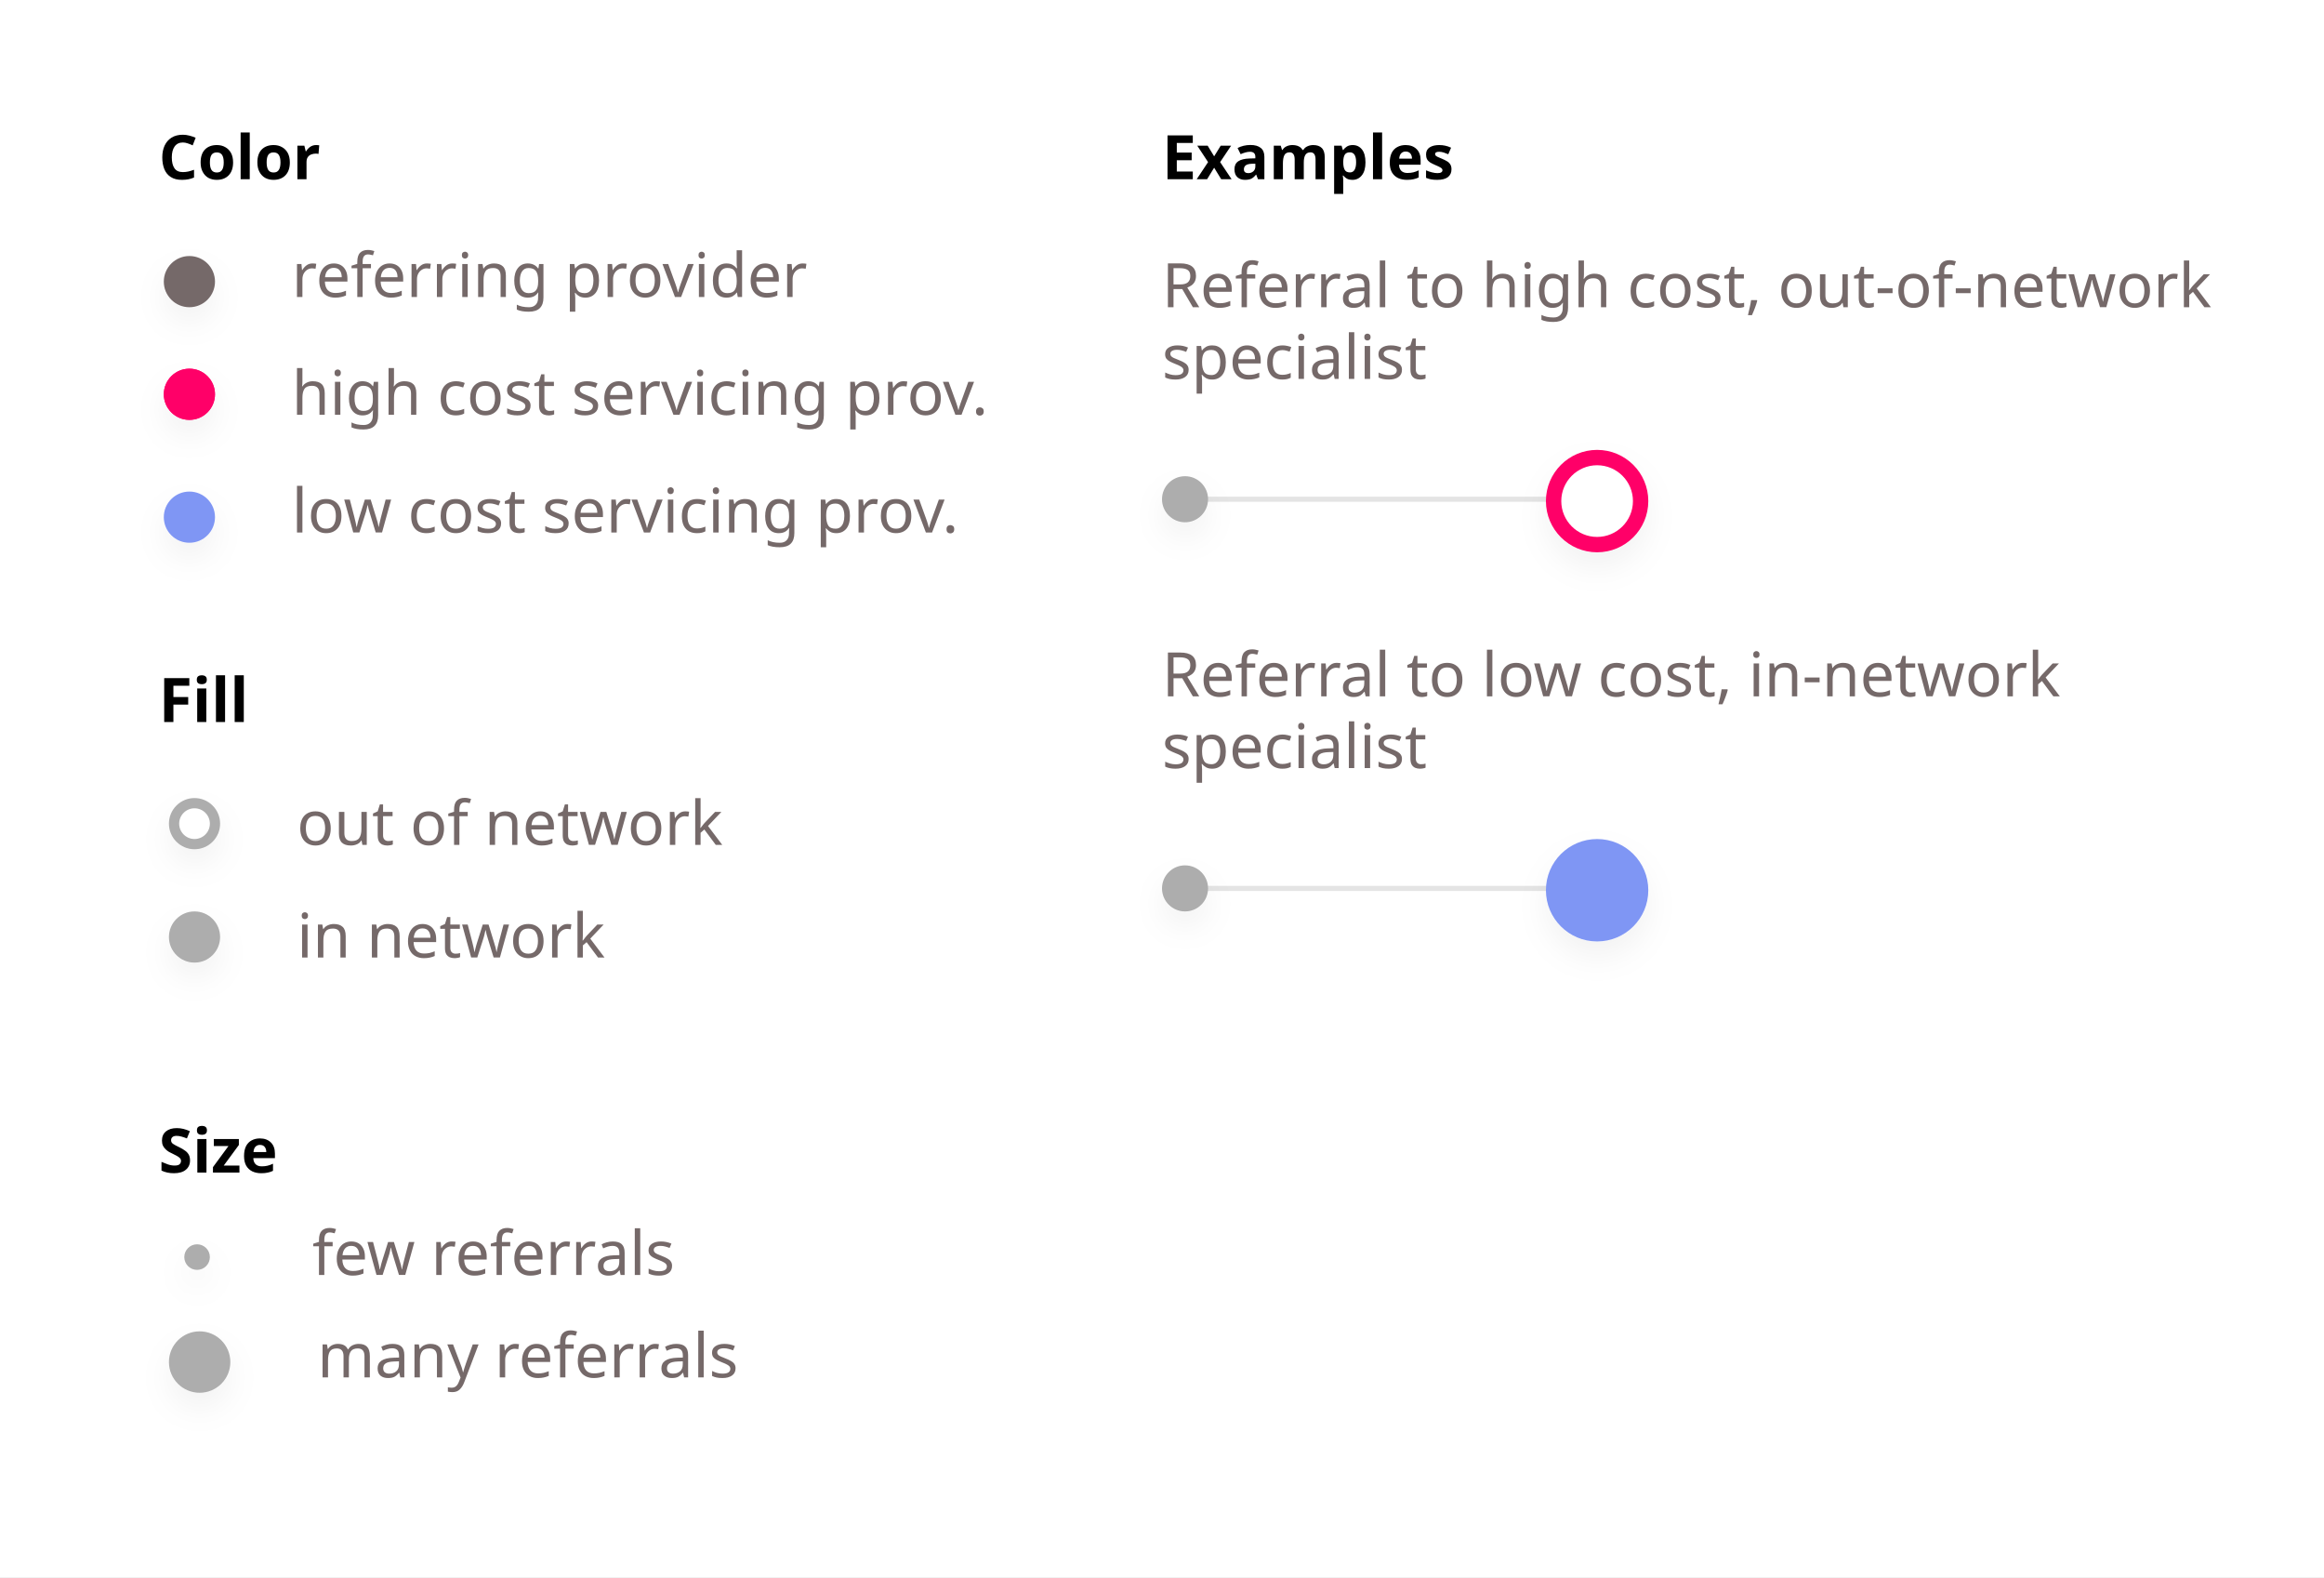
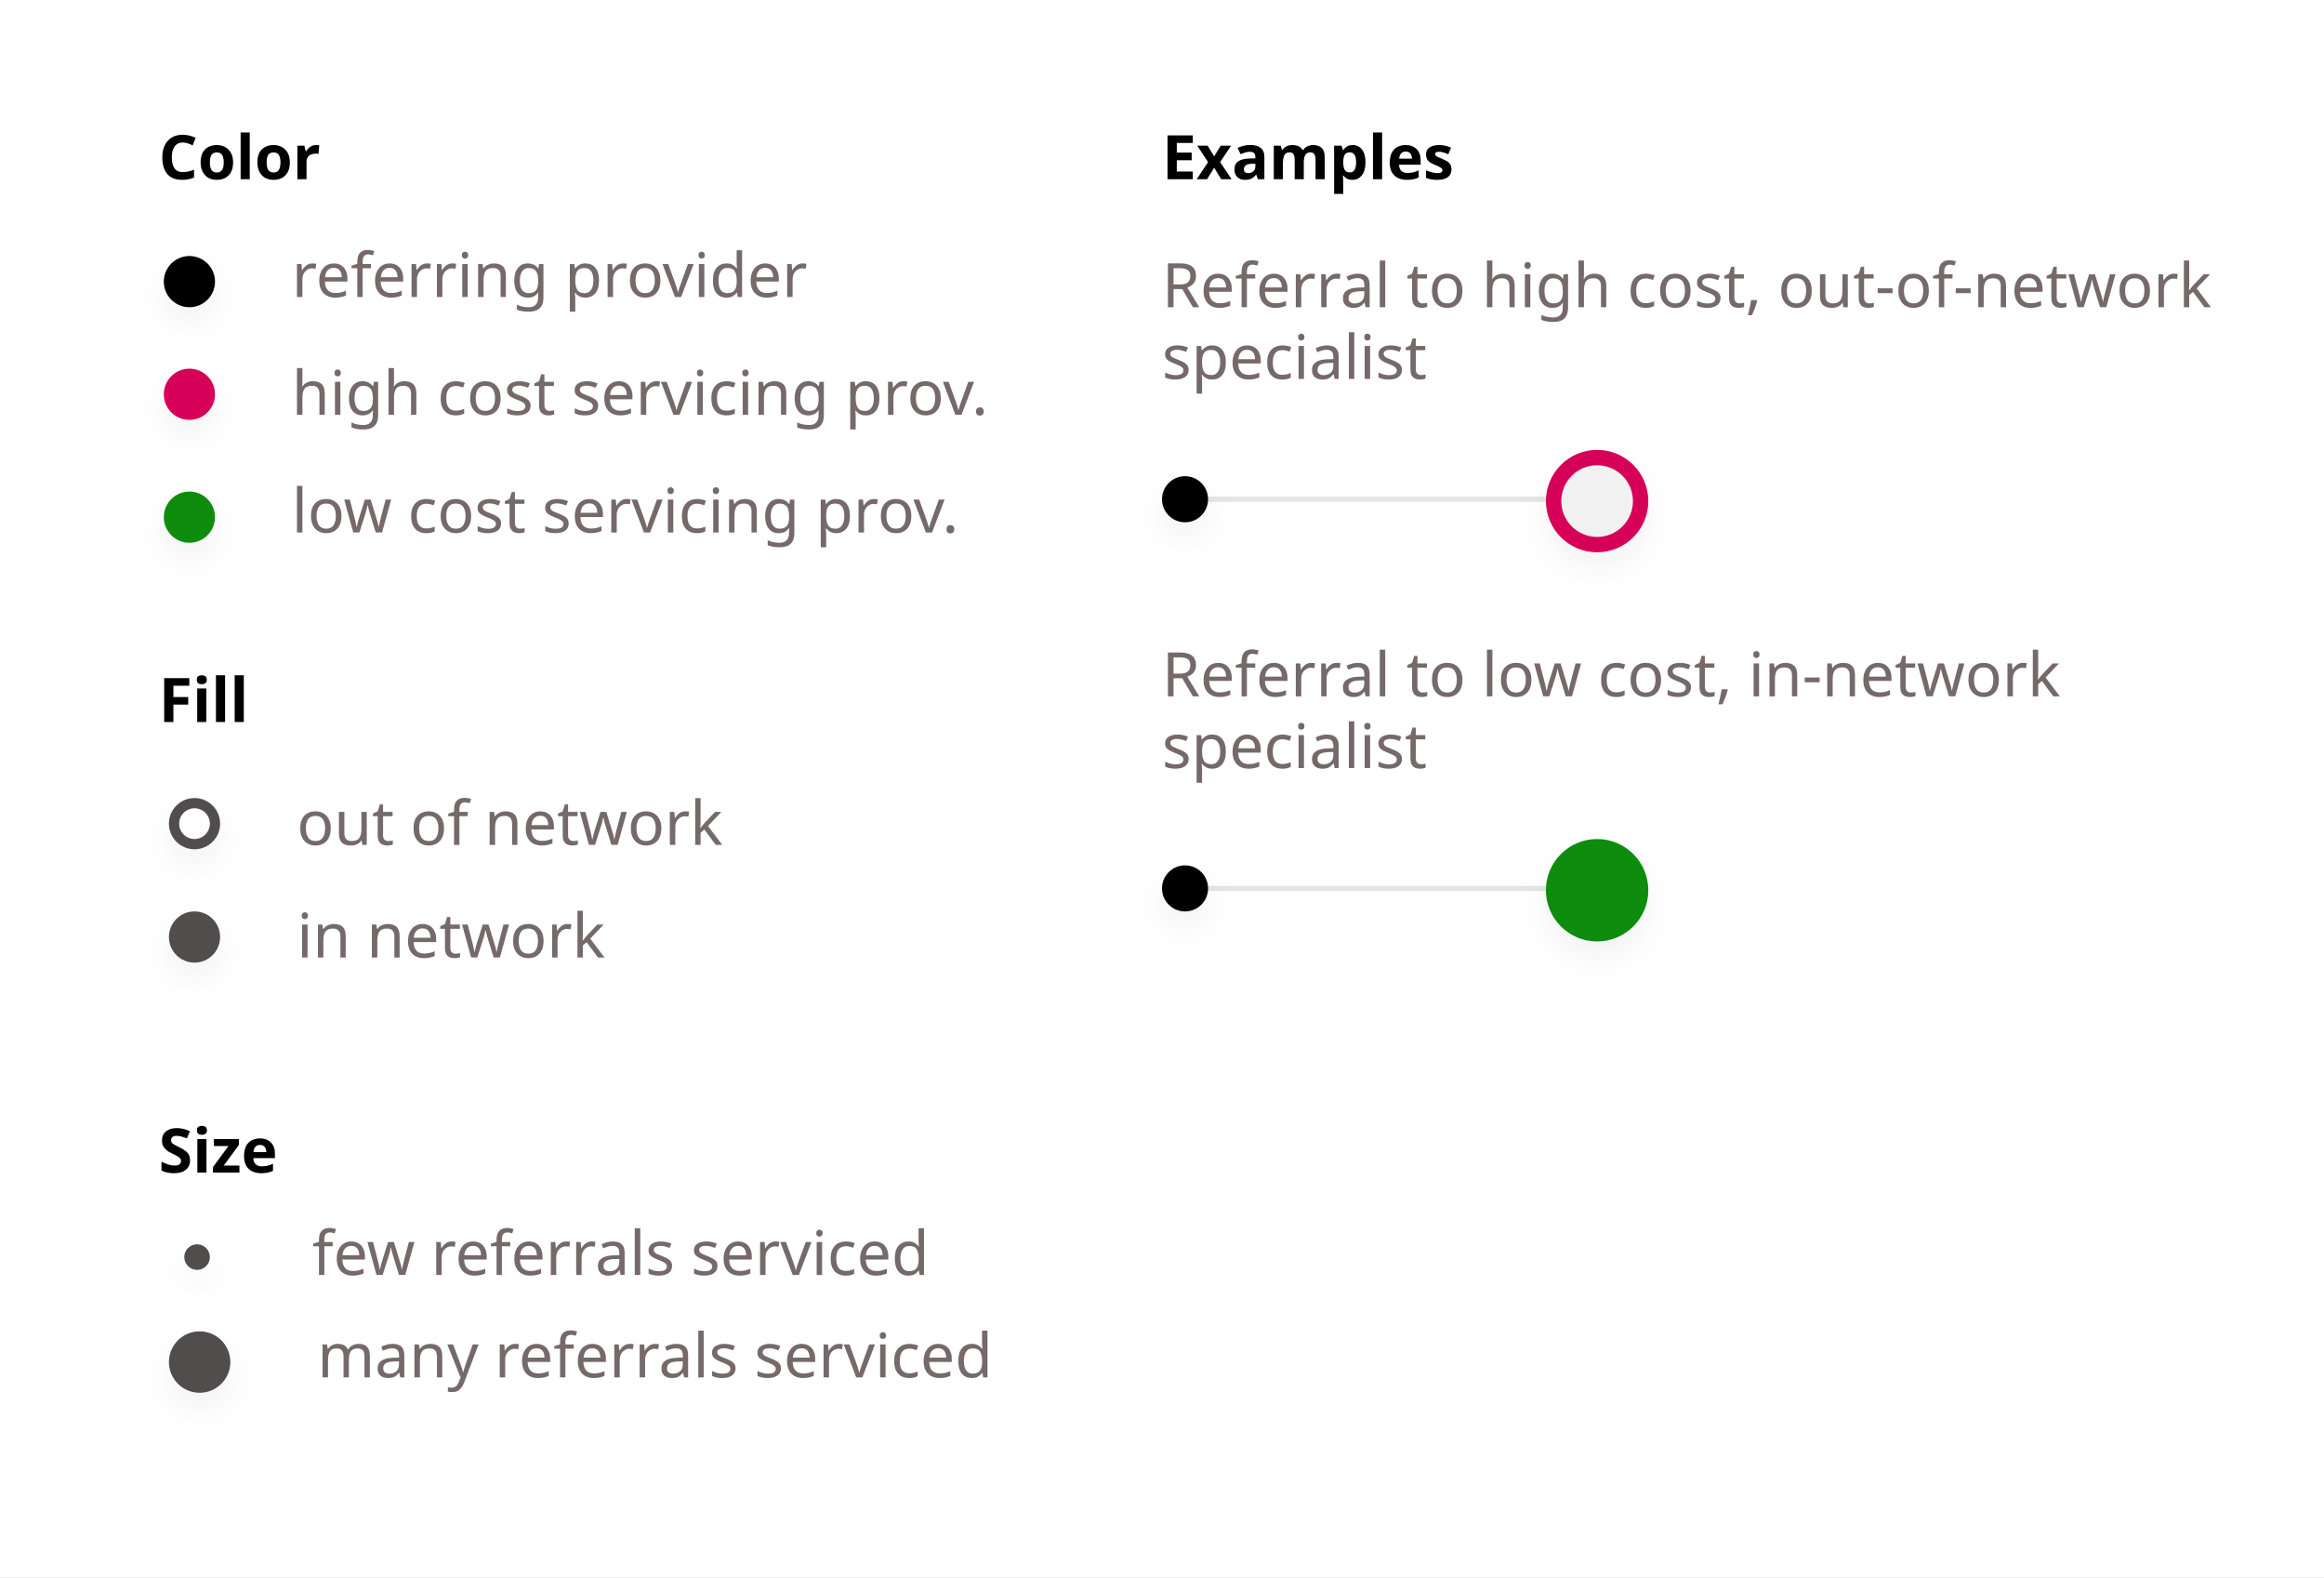
<svg xmlns="http://www.w3.org/2000/svg" width="454" height="308" viewBox="0 0 454 308">
  <defs>
-     <style>
-       .cls-1 {
-         clip-path: url(#clip-legend-three);
-       }
- 
-       .cls-2, .cls-8 {
-         fill: #756969;
-       }
- 
-       .cls-2, .cls-3 {
-         font-size: 12px;
-       }
- 
-       .cls-2 {
-         font-family: Karla-Regular, Karla;
-       }
- 
-       .cls-3 {
-         font-family: Karla-Bold, Karla;
-         font-weight: 700;
-       }
- 
-       .cls-11, .cls-4 {
-         fill: #adadad;
-       }
- 
-       .cls-14, .cls-5 {
-         fill: #fff;
-       }
- 
-       .cls-13, .cls-6 {
-         fill: #ff0068;
-       }
- 
-       .cls-6 {
-         stroke: #ff0068;
-       }
- 
-       .cls-7 {
-         fill: #7f96f4;
-       }
- 
-       .cls-12, .cls-9 {
-         fill: none;
-       }
- 
-       .cls-9 {
-         stroke: #707070;
-         opacity: 0.19;
-       }
- 
-       .cls-10, .cls-11, .cls-13 {
-         stroke: none;
-       }
- 
-       .cls-15 {
-         filter: url(#Ellipse_2025-2);
-       }
- 
-       .cls-16 {
-         filter: url(#Path_5779-2);
-       }
- 
-       .cls-17 {
-         filter: url(#Ellipse_2025);
-       }
- 
-       .cls-18 {
-         filter: url(#Path_5779);
-       }
- 
-       .cls-19 {
-         filter: url(#Ellipse_2024);
-       }
- 
-       .cls-20 {
-         filter: url(#Ellipse_2014);
-       }
- 
-       .cls-21 {
-         filter: url(#Ellipse_2013);
-       }
- 
-       .cls-22 {
-         filter: url(#Ellipse_2023);
-       }
- 
-       .cls-23 {
-         filter: url(#Path_5778);
-       }
- 
-       .cls-24 {
-         filter: url(#Ellipse_2021);
-       }
- 
-       .cls-25 {
-         filter: url(#Ellipse_2020);
-       }
-     </style>
    <filter id="Ellipse_2020" x="27" y="237" width="23" height="23" filterUnits="userSpaceOnUse">
      <feOffset dy="3" input="SourceAlpha" />
      <feGaussianBlur stdDeviation="3" result="blur" />
      <feFlood flood-opacity="0.051" />
      <feComposite operator="in" in2="blur" />
      <feComposite in="SourceGraphic" />
    </filter>
    <filter id="Ellipse_2021" x="24" y="254" width="30" height="30" filterUnits="userSpaceOnUse">
      <feOffset dy="3" input="SourceAlpha" />
      <feGaussianBlur stdDeviation="3" result="blur-2" />
      <feFlood flood-opacity="0.051" />
      <feComposite operator="in" in2="blur-2" />
      <feComposite in="SourceGraphic" />
    </filter>
    <filter id="Path_5778" x="24" y="149.856" width="28" height="28" filterUnits="userSpaceOnUse">
      <feOffset dy="3" input="SourceAlpha" />
      <feGaussianBlur stdDeviation="3" result="blur-3" />
      <feFlood flood-opacity="0.051" />
      <feComposite operator="in" in2="blur-3" />
      <feComposite in="SourceGraphic" />
    </filter>
    <filter id="Ellipse_2023" x="24" y="172" width="28" height="28" filterUnits="userSpaceOnUse">
      <feOffset dy="3" input="SourceAlpha" />
      <feGaussianBlur stdDeviation="3" result="blur-4" />
      <feFlood flood-opacity="0.051" />
      <feComposite operator="in" in2="blur-4" />
      <feComposite in="SourceGraphic" />
    </filter>
    <filter id="Ellipse_2013" x="23" y="66" width="28" height="28" filterUnits="userSpaceOnUse">
      <feOffset dy="3" input="SourceAlpha" />
      <feGaussianBlur stdDeviation="3" result="blur-5" />
      <feFlood flood-opacity="0.051" />
      <feComposite operator="in" in2="blur-5" />
      <feComposite in="SourceGraphic" />
    </filter>
    <filter id="Ellipse_2014" x="23" y="90" width="28" height="28" filterUnits="userSpaceOnUse">
      <feOffset dy="3" input="SourceAlpha" />
      <feGaussianBlur stdDeviation="3" result="blur-6" />
      <feFlood flood-opacity="0.051" />
      <feComposite operator="in" in2="blur-6" />
      <feComposite in="SourceGraphic" />
    </filter>
    <filter id="Ellipse_2024" x="23" y="44" width="28" height="28" filterUnits="userSpaceOnUse">
      <feOffset dy="3" input="SourceAlpha" />
      <feGaussianBlur stdDeviation="3" result="blur-7" />
      <feFlood flood-opacity="0.051" />
      <feComposite operator="in" in2="blur-7" />
      <feComposite in="SourceGraphic" />
    </filter>
    <filter id="Path_5779" x="293" y="81.856" width="38" height="38" filterUnits="userSpaceOnUse">
      <feOffset dy="3" input="SourceAlpha" />
      <feGaussianBlur stdDeviation="3" result="blur-8" />
      <feFlood flood-opacity="0.051" />
      <feComposite operator="in" in2="blur-8" />
      <feComposite in="SourceGraphic" />
    </filter>
    <filter id="Ellipse_2025" x="218" y="87" width="27" height="27" filterUnits="userSpaceOnUse">
      <feOffset dy="3" input="SourceAlpha" />
      <feGaussianBlur stdDeviation="3" result="blur-9" />
      <feFlood flood-opacity="0.051" />
      <feComposite operator="in" in2="blur-9" />
      <feComposite in="SourceGraphic" />
    </filter>
    <filter id="Path_5779-2" x="293" y="157.856" width="38" height="38" filterUnits="userSpaceOnUse">
      <feOffset dy="3" input="SourceAlpha" />
      <feGaussianBlur stdDeviation="3" result="blur-10" />
      <feFlood flood-opacity="0.051" />
      <feComposite operator="in" in2="blur-10" />
      <feComposite in="SourceGraphic" />
    </filter>
    <filter id="Ellipse_2025-2" x="218" y="163" width="27" height="27" filterUnits="userSpaceOnUse">
      <feOffset dy="3" input="SourceAlpha" />
      <feGaussianBlur stdDeviation="3" result="blur-11" />
      <feFlood flood-opacity="0.051" />
      <feComposite operator="in" in2="blur-11" />
      <feComposite in="SourceGraphic" />
    </filter>
    <clipPath id="clip-legend-three">
      <rect width="454" height="308" />
    </clipPath>
  </defs>
-   <g id="legend-three" class="cls-1">
-     <rect class="cls-14" width="454" height="308" />
+   <g id="legend-three" clip-path="url(#clip-legend-three)">
+     <rect width="454" height="308" fill="#fff" />
    <g id="Group_8360" data-name="Group 8360" transform="translate(31 217.842)">
      <g id="Group_8352" data-name="Group 8352">
-         <text id="few_referrals" data-name="few referrals" class="cls-2" transform="translate(30 31.158)">
-           <tspan x="0" y="0">few referrals</tspan>
+         <text id="few_referrals_serviced" data-name="few referrals serviced" transform="translate(30 31.158)" fill="#756969" font-size="12" font-family="Karla-Regular, Karla">
+           <tspan x="0" y="0">few referrals serviced</tspan>
        </text>
        <g id="Group_8351" data-name="Group 8351">
-           <text id="Size" class="cls-3" transform="translate(0 11.158)">
+           <text id="Size" transform="translate(0 11.158)" font-size="12" font-family="Karla-Bold, Karla" font-weight="700">
            <tspan x="0" y="0">Size</tspan>
          </text>
        </g>
-         <g class="cls-25" transform="matrix(1, 0, 0, 1, -31, -217.84)">
-           <circle id="Ellipse_2020-2" data-name="Ellipse 2020" class="cls-4" cx="2.5" cy="2.5" r="2.5" transform="translate(36 243)" />
+         <g transform="matrix(1, 0, 0, 1, -31, -217.84)" filter="url(#Ellipse_2020)">
+           <circle id="Ellipse_2020-2" data-name="Ellipse 2020" cx="2.5" cy="2.5" r="2.5" transform="translate(36 243)" fill="#514d4d" />
        </g>
-         <g class="cls-24" transform="matrix(1, 0, 0, 1, -31, -217.84)">
-           <circle id="Ellipse_2021-2" data-name="Ellipse 2021" class="cls-4" cx="6" cy="6" r="6" transform="translate(33 260)" />
+         <g transform="matrix(1, 0, 0, 1, -31, -217.84)" filter="url(#Ellipse_2021)">
+           <circle id="Ellipse_2021-2" data-name="Ellipse 2021" cx="6" cy="6" r="6" transform="translate(33 260)" fill="#514d4d" />
        </g>
-         <text id="many_referrals" data-name="many referrals" class="cls-2" transform="translate(31 51.158)">
-           <tspan x="0" y="0">many referrals</tspan>
+         <text id="many_referrals_serviced" data-name="many referrals serviced" transform="translate(31 51.158)" fill="#756969" font-size="12" font-family="Karla-Regular, Karla">
+           <tspan x="0" y="0">many referrals serviced</tspan>
        </text>
      </g>
    </g>
    <g id="Group_8361" data-name="Group 8361" transform="translate(31 129.856)">
-       <g class="cls-23" transform="matrix(1, 0, 0, 1, -31, -129.86)">
-         <g id="Path_5778-2" data-name="Path 5778" class="cls-5" transform="translate(33 155.86)">
-           <path class="cls-10" d="M 5 9 C 2.794 9 1 7.206 1 5 C 1 2.794 2.794 1 5 1 C 7.206 1 9 2.794 9 5 C 9 7.206 7.206 9 5 9 Z" />
-           <path class="cls-11" d="M 5 2 C 3.346 2 2 3.346 2 5 C 2 6.654 3.346 8 5 8 C 6.654 8 8 6.654 8 5 C 8 3.346 6.654 2 5 2 M 5 0 C 7.761 0 10 2.239 10 5 C 10 7.761 7.761 10 5 10 C 2.239 10 0 7.761 0 5 C 0 2.239 2.239 0 5 0 Z" />
+       <g transform="matrix(1, 0, 0, 1, -31, -129.86)" filter="url(#Path_5778)">
+         <g id="Path_5778-2" data-name="Path 5778" transform="translate(33 155.86)" fill="#fff">
+           <path d="M 5 9 C 2.794 9 1 7.206 1 5 C 1 2.794 2.794 1 5 1 C 7.206 1 9 2.794 9 5 C 9 7.206 7.206 9 5 9 Z" stroke="none" />
+           <path d="M 5 2 C 3.346 2 2 3.346 2 5 C 2 6.654 3.346 8 5 8 C 6.654 8 8 6.654 8 5 C 8 3.346 6.654 2 5 2 M 5 0 C 7.761 0 10 2.239 10 5 C 10 7.761 7.761 10 5 10 C 2.239 10 0 7.761 0 5 C 0 2.239 2.239 0 5 0 Z" stroke="none" fill="#514d4d" />
        </g>
      </g>
-       <text id="out_of_network" data-name="out of network" class="cls-2" transform="translate(27 35.144)">
+       <text id="out_of_network" data-name="out of network" transform="translate(27 35.144)" fill="#756969" font-size="12" font-family="Karla-Regular, Karla">
        <tspan x="0" y="0">out of network</tspan>
      </text>
-       <g class="cls-22" transform="matrix(1, 0, 0, 1, -31, -129.86)">
-         <circle id="Ellipse_2023-2" data-name="Ellipse 2023" class="cls-4" cx="5" cy="5" r="5" transform="translate(33 178)" />
+       <g transform="matrix(1, 0, 0, 1, -31, -129.86)" filter="url(#Ellipse_2023)">
+         <circle id="Ellipse_2023-2" data-name="Ellipse 2023" cx="5" cy="5" r="5" transform="translate(33 178)" fill="#514d4d" />
      </g>
-       <text id="in_network" data-name="in network" class="cls-2" transform="translate(27 57.144)">
+       <text id="in_network" data-name="in network" transform="translate(27 57.144)" fill="#756969" font-size="12" font-family="Karla-Regular, Karla">
        <tspan x="0" y="0">in network</tspan>
      </text>
-       <text id="Fill" class="cls-3" transform="translate(0 11.144)">
+       <text id="Fill" transform="translate(0 11.144)" font-size="12" font-family="Karla-Bold, Karla" font-weight="700">
        <tspan x="0" y="0">Fill</tspan>
      </text>
    </g>
    <g id="Group_8356" data-name="Group 8356" transform="translate(203 -3)">
-       <text id="Examples" class="cls-3" transform="translate(24 38)">
+       <text id="Examples" transform="translate(24 38)" font-size="12" font-family="Karla-Bold, Karla" font-weight="700">
        <tspan x="0" y="0">Examples</tspan>
      </text>
    </g>
    <g id="Group_8362" data-name="Group 8362" transform="translate(31 24)">
      <g id="Group_8358" data-name="Group 8358" transform="translate(1 46)">
-         <g class="cls-21" transform="matrix(1, 0, 0, 1, -32, -70)">
-           <g id="Ellipse_2013-2" data-name="Ellipse 2013" class="cls-6" transform="translate(32 72)">
-             <circle class="cls-10" cx="5" cy="5" r="5" />
-             <circle class="cls-12" cx="5" cy="5" r="4.5" />
-           </g>
+         <g transform="matrix(1, 0, 0, 1, -32, -70)" filter="url(#Ellipse_2013)">
+           <circle id="Ellipse_2013-2" data-name="Ellipse 2013" cx="5" cy="5" r="5" transform="translate(32 72)" fill="#d60459" />
        </g>
-         <text id="high_cost_servicing_prov." data-name="high cost servicing prov." class="cls-2" transform="translate(25)">
+         <text id="high_cost_servicing_prov." data-name="high cost servicing prov." transform="translate(25)" fill="#756969" font-size="12" font-family="Karla-Regular, Karla">
          <tspan x="0" y="11">high cost servicing prov.</tspan>
        </text>
      </g>
      <g id="Group_8359" data-name="Group 8359" transform="translate(1 69)">
-         <g class="cls-20" transform="matrix(1, 0, 0, 1, -32, -93)">
-           <circle id="Ellipse_2014-2" data-name="Ellipse 2014" class="cls-7" cx="5" cy="5" r="5" transform="translate(32 96)" />
+         <g transform="matrix(1, 0, 0, 1, -32, -93)" filter="url(#Ellipse_2014)">
+           <circle id="Ellipse_2014-2" data-name="Ellipse 2014" cx="5" cy="5" r="5" transform="translate(32 96)" fill="#078c07" />
        </g>
-         <text id="low_cost_servicing_prov." data-name="low cost servicing prov." class="cls-2" transform="translate(25 11)">
+         <text id="low_cost_servicing_prov." data-name="low cost servicing prov." transform="translate(25 11)" fill="#756969" font-size="12" font-family="Karla-Regular, Karla">
          <tspan x="0" y="0">low cost servicing prov.</tspan>
        </text>
      </g>
-       <text id="Color" class="cls-3" transform="translate(0 11)">
+       <text id="Color" transform="translate(0 11)" font-size="12" font-family="Karla-Bold, Karla" font-weight="700">
        <tspan x="0" y="0">Color</tspan>
      </text>
      <g id="Group_8357" data-name="Group 8357" transform="translate(1 23)">
-         <g class="cls-19" transform="matrix(1, 0, 0, 1, -32, -47)">
-           <circle id="Ellipse_2024-2" data-name="Ellipse 2024" class="cls-8" cx="5" cy="5" r="5" transform="translate(32 50)" />
+         <g transform="matrix(1, 0, 0, 1, -32, -47)" filter="url(#Ellipse_2024)">
+           <circle id="Ellipse_2024-2" data-name="Ellipse 2024" cx="5" cy="5" r="5" transform="translate(32 50)" />
        </g>
-         <text id="referring_provider" data-name="referring provider" class="cls-2" transform="translate(25 11)">
+         <text id="referring_provider" data-name="referring provider" transform="translate(25 11)" fill="#756969" font-size="12" font-family="Karla-Regular, Karla">
          <tspan x="0" y="0">referring provider</tspan>
        </text>
      </g>
    </g>
-     <text id="Referral_to_high_cost_out-of-network_specialist" data-name="Referral to high cost, out-of-network specialist" class="cls-2" transform="translate(227 49)">
+     <text id="Referral_to_high_cost_out-of-network_specialist" data-name="Referral to high cost, out-of-network specialist" transform="translate(227 49)" fill="#756969" font-size="12" font-family="Karla-Regular, Karla">
      <tspan x="0" y="11">Referral to high cost, out-of-network </tspan>
      <tspan x="0" y="25">specialist</tspan>
    </text>
    <g id="Group_8363" data-name="Group 8363" transform="translate(0 13)">
-       <line id="Line_1781" data-name="Line 1781" class="cls-9" x1="69" transform="translate(234.5 84.5)" />
-       <g class="cls-18" transform="matrix(1, 0, 0, 1, 0, -13)">
-         <g id="Path_5779-3" data-name="Path 5779" class="cls-5" transform="translate(302 87.86)">
-           <path class="cls-10" d="M 10 18.5 C 5.313 18.5 1.5 14.687 1.5 10 C 1.5 5.313 5.313 1.5 10 1.5 C 14.687 1.5 18.5 5.313 18.5 10 C 18.5 14.687 14.687 18.5 10 18.5 Z" />
-           <path class="cls-13" d="M 10 3 C 6.14 3 3 6.14 3 10 C 3 13.86 6.14 17 10 17 C 13.86 17 17 13.86 17 10 C 17 6.14 13.86 3 10 3 M 10 0 C 15.523 0 20 4.477 20 10 C 20 15.523 15.523 20 10 20 C 4.477 20 0 15.523 0 10 C 0 4.477 4.477 0 10 0 Z" />
+       <line id="Line_1781" data-name="Line 1781" x1="69" transform="translate(234.5 84.5)" fill="none" stroke="#707070" stroke-width="1" opacity="0.19" />
+       <g transform="matrix(1, 0, 0, 1, 0, -13)" filter="url(#Path_5779)">
+         <g id="Path_5779-3" data-name="Path 5779" transform="translate(302 87.86)" fill="#f1f1f1">
+           <path d="M 10 18.5 C 5.313 18.5 1.5 14.687 1.5 10 C 1.5 5.313 5.313 1.5 10 1.5 C 14.687 1.5 18.5 5.313 18.5 10 C 18.5 14.687 14.687 18.5 10 18.5 Z" stroke="none" />
+           <path d="M 10 3 C 6.14 3 3 6.14 3 10 C 3 13.86 6.14 17 10 17 C 13.86 17 17 13.86 17 10 C 17 6.14 13.86 3 10 3 M 10 0 C 15.523 0 20 4.477 20 10 C 20 15.523 15.523 20 10 20 C 4.477 20 0 15.523 0 10 C 0 4.477 4.477 0 10 0 Z" stroke="none" fill="#d60459" />
        </g>
      </g>
-       <g class="cls-17" transform="matrix(1, 0, 0, 1, 0, -13)">
-         <circle id="Ellipse_2025-3" data-name="Ellipse 2025" class="cls-4" cx="4.5" cy="4.5" r="4.5" transform="translate(227 93)" />
+       <g transform="matrix(1, 0, 0, 1, 0, -13)" filter="url(#Ellipse_2025)">
+         <circle id="Ellipse_2025-3" data-name="Ellipse 2025" cx="4.5" cy="4.5" r="4.5" transform="translate(227 93)" />
      </g>
    </g>
-     <text id="Referral_to_low_cost_in-network_specialist" data-name="Referral to low cost, in-network specialist" class="cls-2" transform="translate(227 125)">
+     <text id="Referral_to_low_cost_in-network_specialist" data-name="Referral to low cost, in-network specialist" transform="translate(227 125)" fill="#756969" font-size="12" font-family="Karla-Regular, Karla">
      <tspan x="0" y="11">Referral to low cost, in-network </tspan>
      <tspan x="0" y="25">specialist</tspan>
    </text>
    <g id="Group_8364" data-name="Group 8364" transform="translate(0 89)">
-       <line id="Line_1781-2" data-name="Line 1781" class="cls-9" x1="69" transform="translate(234.5 84.5)" />
-       <g class="cls-16" transform="matrix(1, 0, 0, 1, 0, -89)">
-         <path id="Path_5779-4" data-name="Path 5779" class="cls-7" d="M10,0A10,10,0,1,1,0,10,10,10,0,0,1,10,0Z" transform="translate(302 163.86)" />
+       <line id="Line_1781-2" data-name="Line 1781" x1="69" transform="translate(234.5 84.5)" fill="none" stroke="#707070" stroke-width="1" opacity="0.19" />
+       <g transform="matrix(1, 0, 0, 1, 0, -89)" filter="url(#Path_5779-2)">
+         <path id="Path_5779-4" data-name="Path 5779" d="M10,0A10,10,0,1,1,0,10,10,10,0,0,1,10,0Z" transform="translate(302 163.86)" fill="#078c07" />
      </g>
-       <g class="cls-15" transform="matrix(1, 0, 0, 1, 0, -89)">
-         <circle id="Ellipse_2025-4" data-name="Ellipse 2025" class="cls-4" cx="4.5" cy="4.5" r="4.5" transform="translate(227 169)" />
+       <g transform="matrix(1, 0, 0, 1, 0, -89)" filter="url(#Ellipse_2025-2)">
+         <circle id="Ellipse_2025-4" data-name="Ellipse 2025" cx="4.5" cy="4.5" r="4.5" transform="translate(227 169)" />
      </g>
    </g>
  </g>
</svg>
